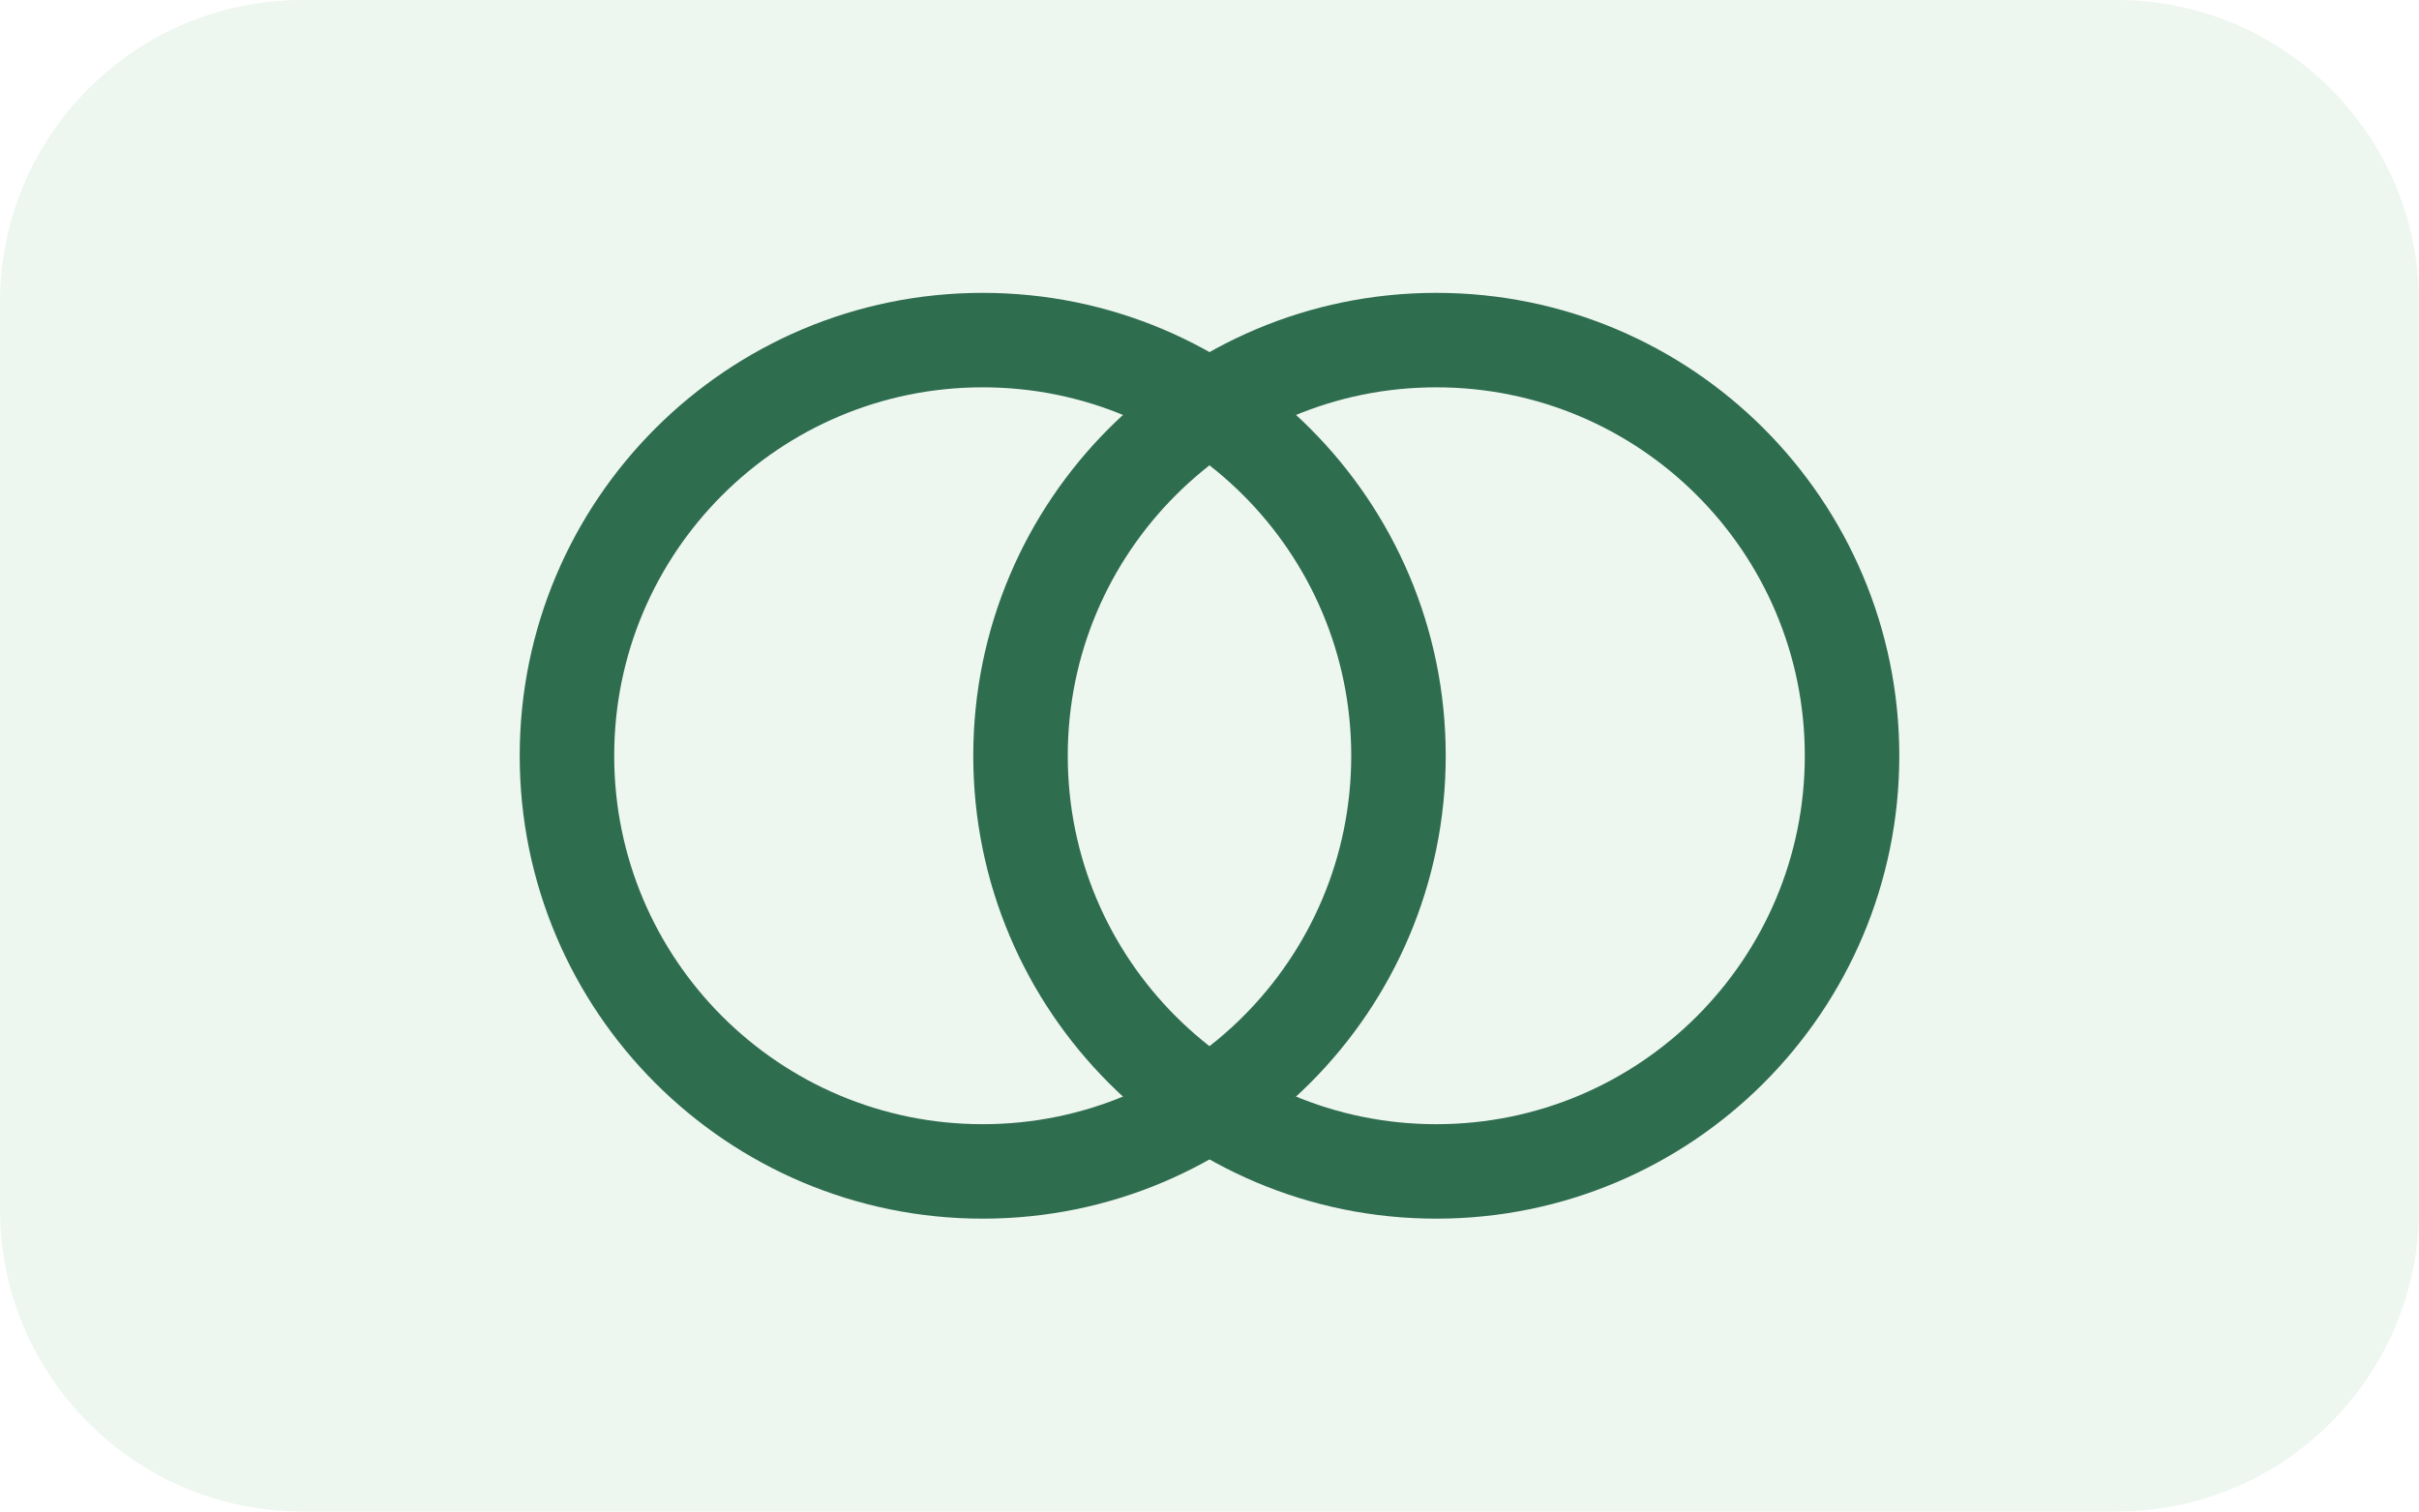
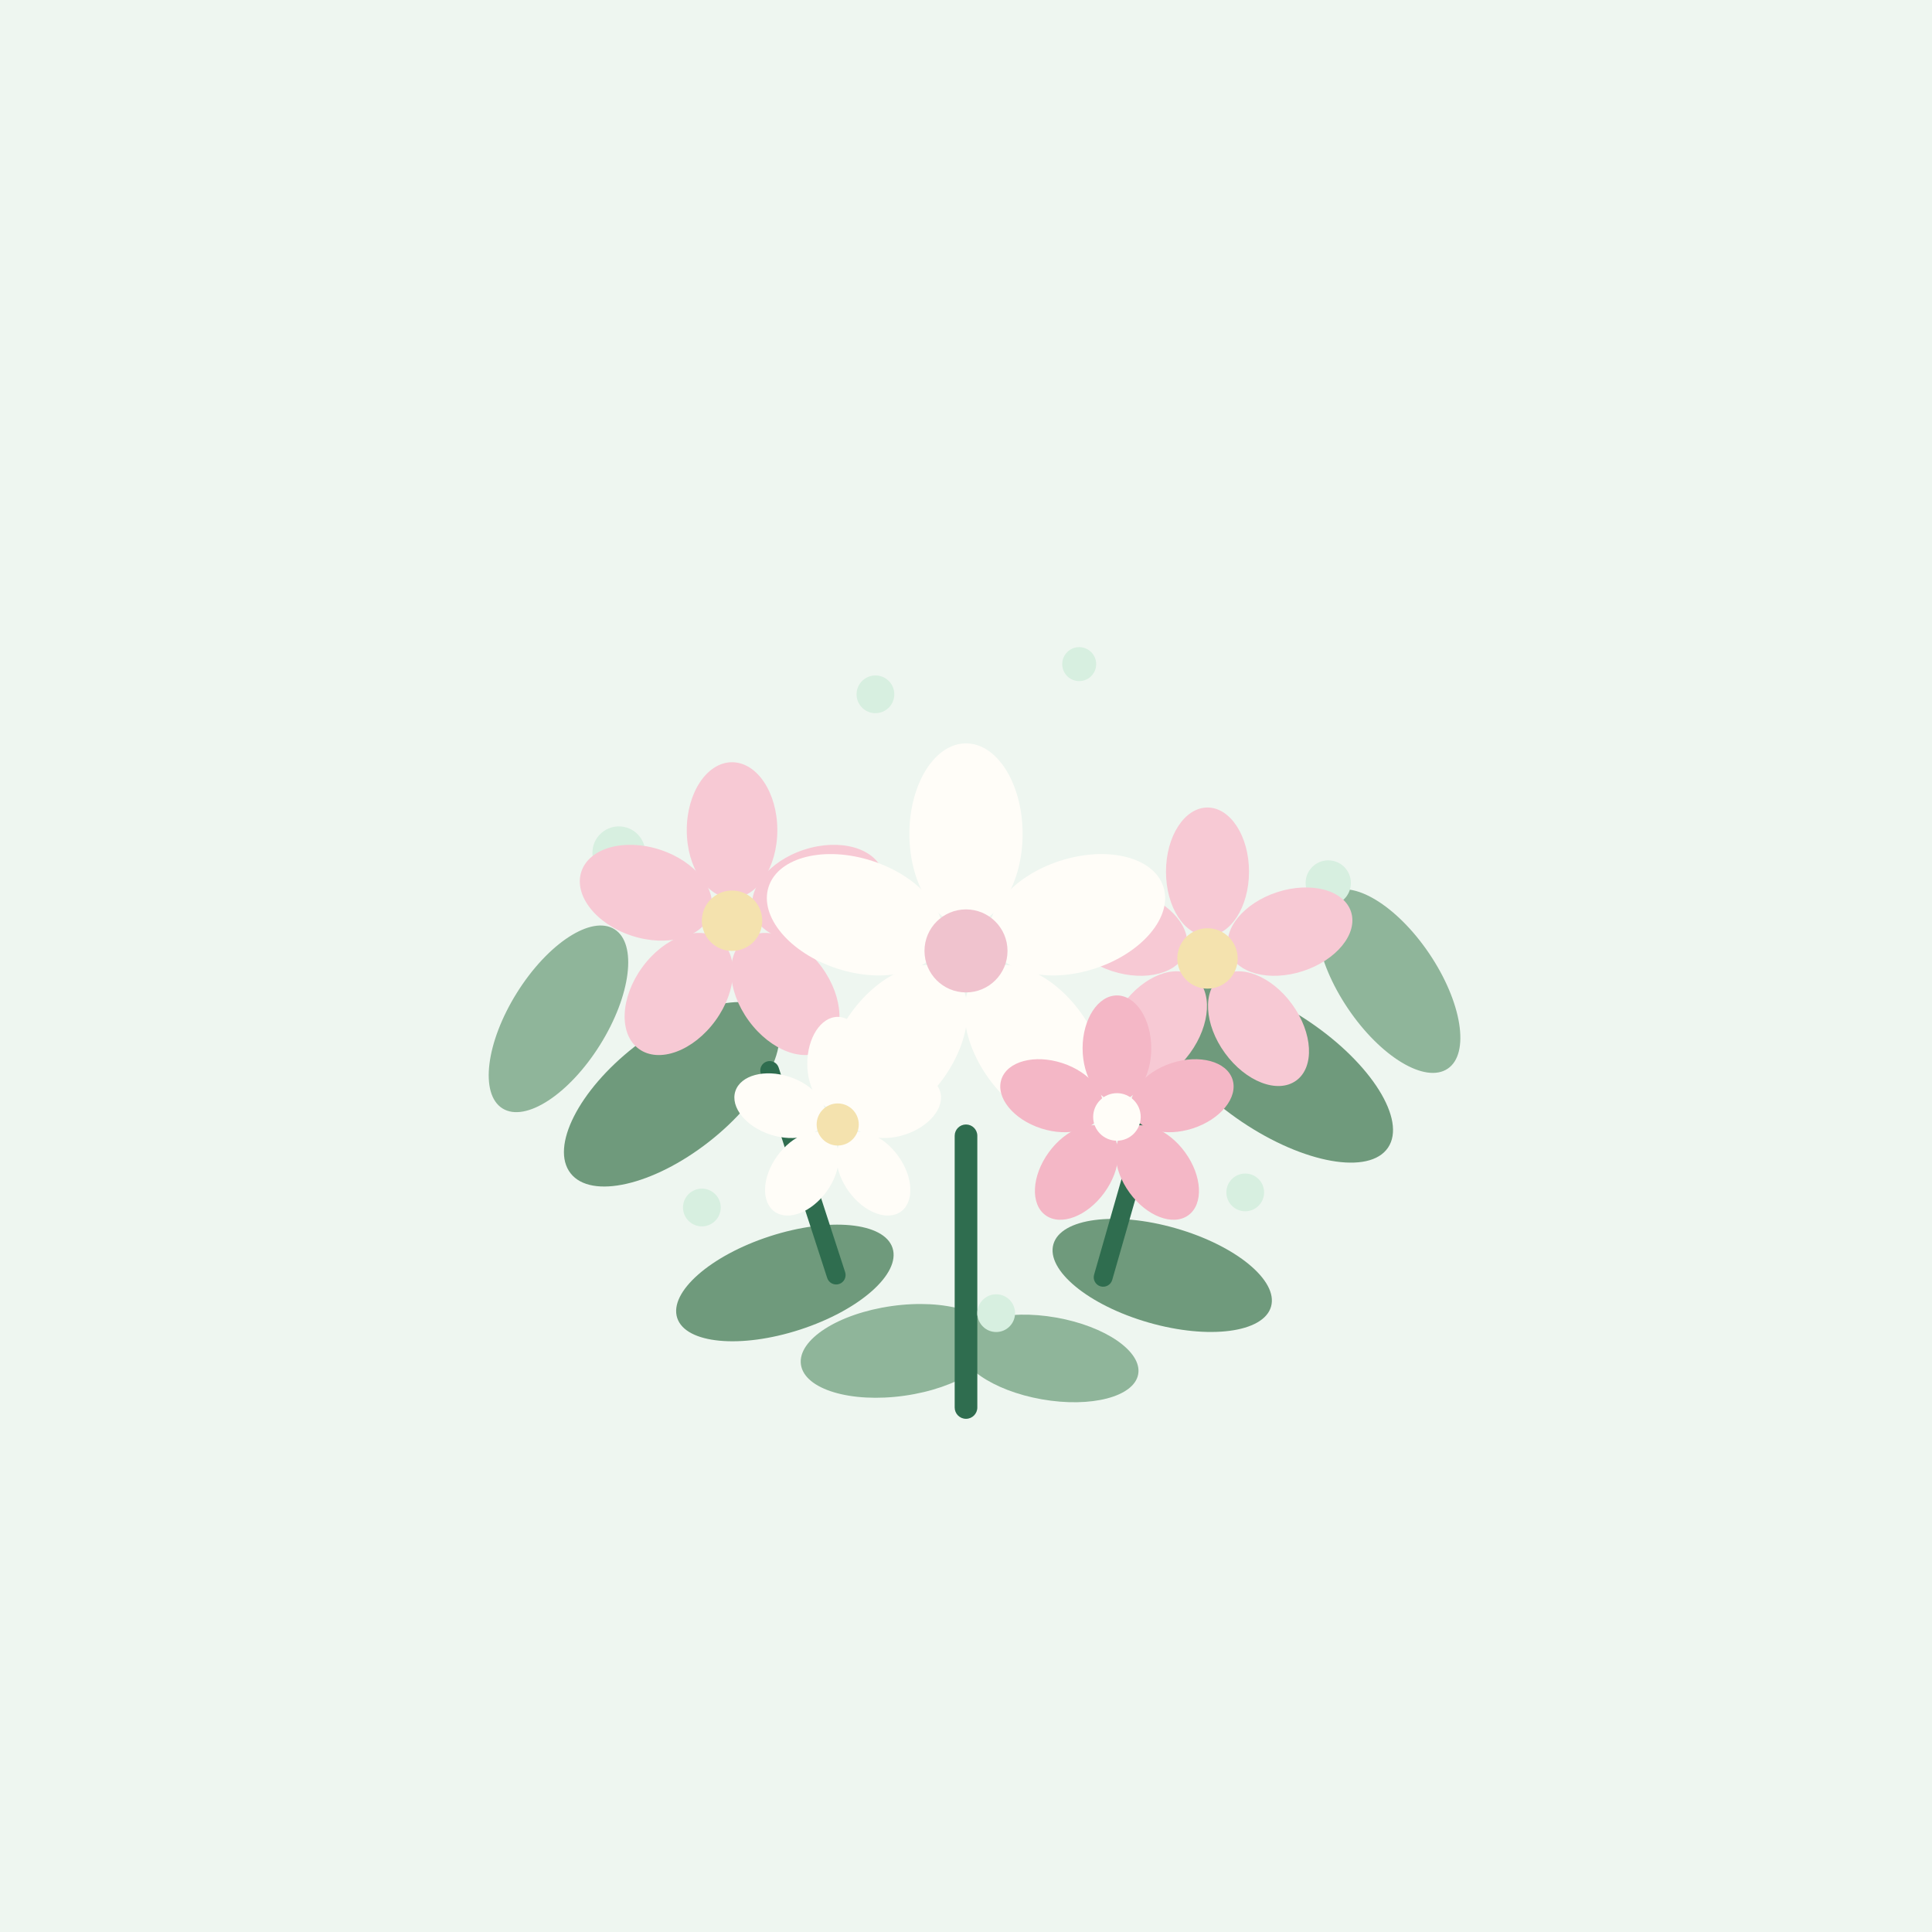
- <svg xmlns="http://www.w3.org/2000/svg" viewBox="0 0 64 40">
-   <rect width="64" height="40" rx="8" fill="#eef6f0" />
-   <circle cx="26" cy="20" r="11" fill="none" stroke="#2f6d4f" stroke-width="2.5" />
-   <circle cx="38" cy="20" r="11" fill="none" stroke="#2f6d4f" stroke-width="2.5" />
+ <svg xmlns="http://www.w3.org/2000/svg" width="512" height="512" viewBox="0 0 512 512">
+   <rect width="512" height="512" fill="#eef6f0" />
+   <g fill="#6f9a7c">
+     <ellipse cx="178" cy="290" rx="34" ry="16" transform="rotate(-38 178 290)" />
+     <ellipse cx="338" cy="284" rx="36" ry="16" transform="rotate(34 338 284)" />
+     <ellipse cx="208" cy="340" rx="30" ry="13" transform="rotate(-18 208 340)" />
+     <ellipse cx="308" cy="338" rx="30" ry="13" transform="rotate(16 308 338)" />
+   </g>
+   <g fill="#8fb59a">
+     <ellipse cx="148" cy="270" rx="28" ry="13" transform="rotate(-58 148 270)" />
+     <ellipse cx="368" cy="260" rx="28" ry="13" transform="rotate(56 368 260)" />
+     <ellipse cx="238" cy="358" rx="26" ry="12" transform="rotate(-8 238 358)" />
+     <ellipse cx="278" cy="360" rx="24" ry="11" transform="rotate(10 278 360)" />
+   </g>
+   <g fill="#2f6d4f">
+     <rect x="253" y="298" width="6" height="78" rx="3" />
+     <rect x="210" y="280" width="5" height="62" rx="2.5" transform="rotate(-18 212 310)" />
+     <rect x="298" y="278" width="5" height="64" rx="2.5" transform="rotate(16 300 310)" />
+   </g>
+   <g fill="#d7efe0">
+     <circle cx="164" cy="226" r="7" />
+     <circle cx="352" cy="234" r="6" />
+     <circle cx="186" cy="320" r="5" />
+     <circle cx="330" cy="316" r="5" />
+     <circle cx="264" cy="348" r="5" />
+     <circle cx="232" cy="184" r="5" />
+     <circle cx="286" cy="176" r="4.5" />
+   </g>
+   <g transform="translate(194 244)" fill="#f7c9d4">
+     <ellipse cx="0" cy="-24" rx="12" ry="18" />
+     <ellipse cx="0" cy="-24" rx="12" ry="18" transform="rotate(72)" />
+     <ellipse cx="0" cy="-24" rx="12" ry="18" transform="rotate(144)" />
+     <ellipse cx="0" cy="-24" rx="12" ry="18" transform="rotate(216)" />
+     <ellipse cx="0" cy="-24" rx="12" ry="18" transform="rotate(288)" />
+     <circle r="8" fill="#f4e2ae" />
+   </g>
+   <g transform="translate(320 254)" fill="#f7c9d4">
+     <ellipse cx="0" cy="-23" rx="11" ry="17" />
+     <ellipse cx="0" cy="-23" rx="11" ry="17" transform="rotate(72)" />
+     <ellipse cx="0" cy="-23" rx="11" ry="17" transform="rotate(144)" />
+     <ellipse cx="0" cy="-23" rx="11" ry="17" transform="rotate(216)" />
+     <ellipse cx="0" cy="-23" rx="11" ry="17" transform="rotate(288)" />
+     <circle r="8" fill="#f4e2ae" />
+   </g>
+   <g transform="translate(256 252)" fill="#fffdf8">
+     <ellipse cx="0" cy="-31" rx="15" ry="24" />
+     <ellipse cx="0" cy="-31" rx="15" ry="24" transform="rotate(72)" />
+     <ellipse cx="0" cy="-31" rx="15" ry="24" transform="rotate(144)" />
+     <ellipse cx="0" cy="-31" rx="15" ry="24" transform="rotate(216)" />
+     <ellipse cx="0" cy="-31" rx="15" ry="24" transform="rotate(288)" />
+     <circle r="11" fill="#f0c3ce" />
+   </g>
+   <g transform="translate(222 298) scale(0.62)" fill="#fffdf8">
+     <ellipse cx="0" cy="-26" rx="13" ry="20" />
+     <ellipse cx="0" cy="-26" rx="13" ry="20" transform="rotate(72)" />
+     <ellipse cx="0" cy="-26" rx="13" ry="20" transform="rotate(144)" />
+     <ellipse cx="0" cy="-26" rx="13" ry="20" transform="rotate(216)" />
+     <ellipse cx="0" cy="-26" rx="13" ry="20" transform="rotate(288)" />
+     <circle r="9" fill="#f4e2ae" />
+   </g>
+   <g transform="translate(296 296) scale(0.7)" fill="#f4b7c6">
+     <ellipse cx="0" cy="-26" rx="13" ry="20" />
+     <ellipse cx="0" cy="-26" rx="13" ry="20" transform="rotate(72)" />
+     <ellipse cx="0" cy="-26" rx="13" ry="20" transform="rotate(144)" />
+     <ellipse cx="0" cy="-26" rx="13" ry="20" transform="rotate(216)" />
+     <ellipse cx="0" cy="-26" rx="13" ry="20" transform="rotate(288)" />
+     <circle r="9" fill="#fffdf8" />
+   </g>
</svg>
